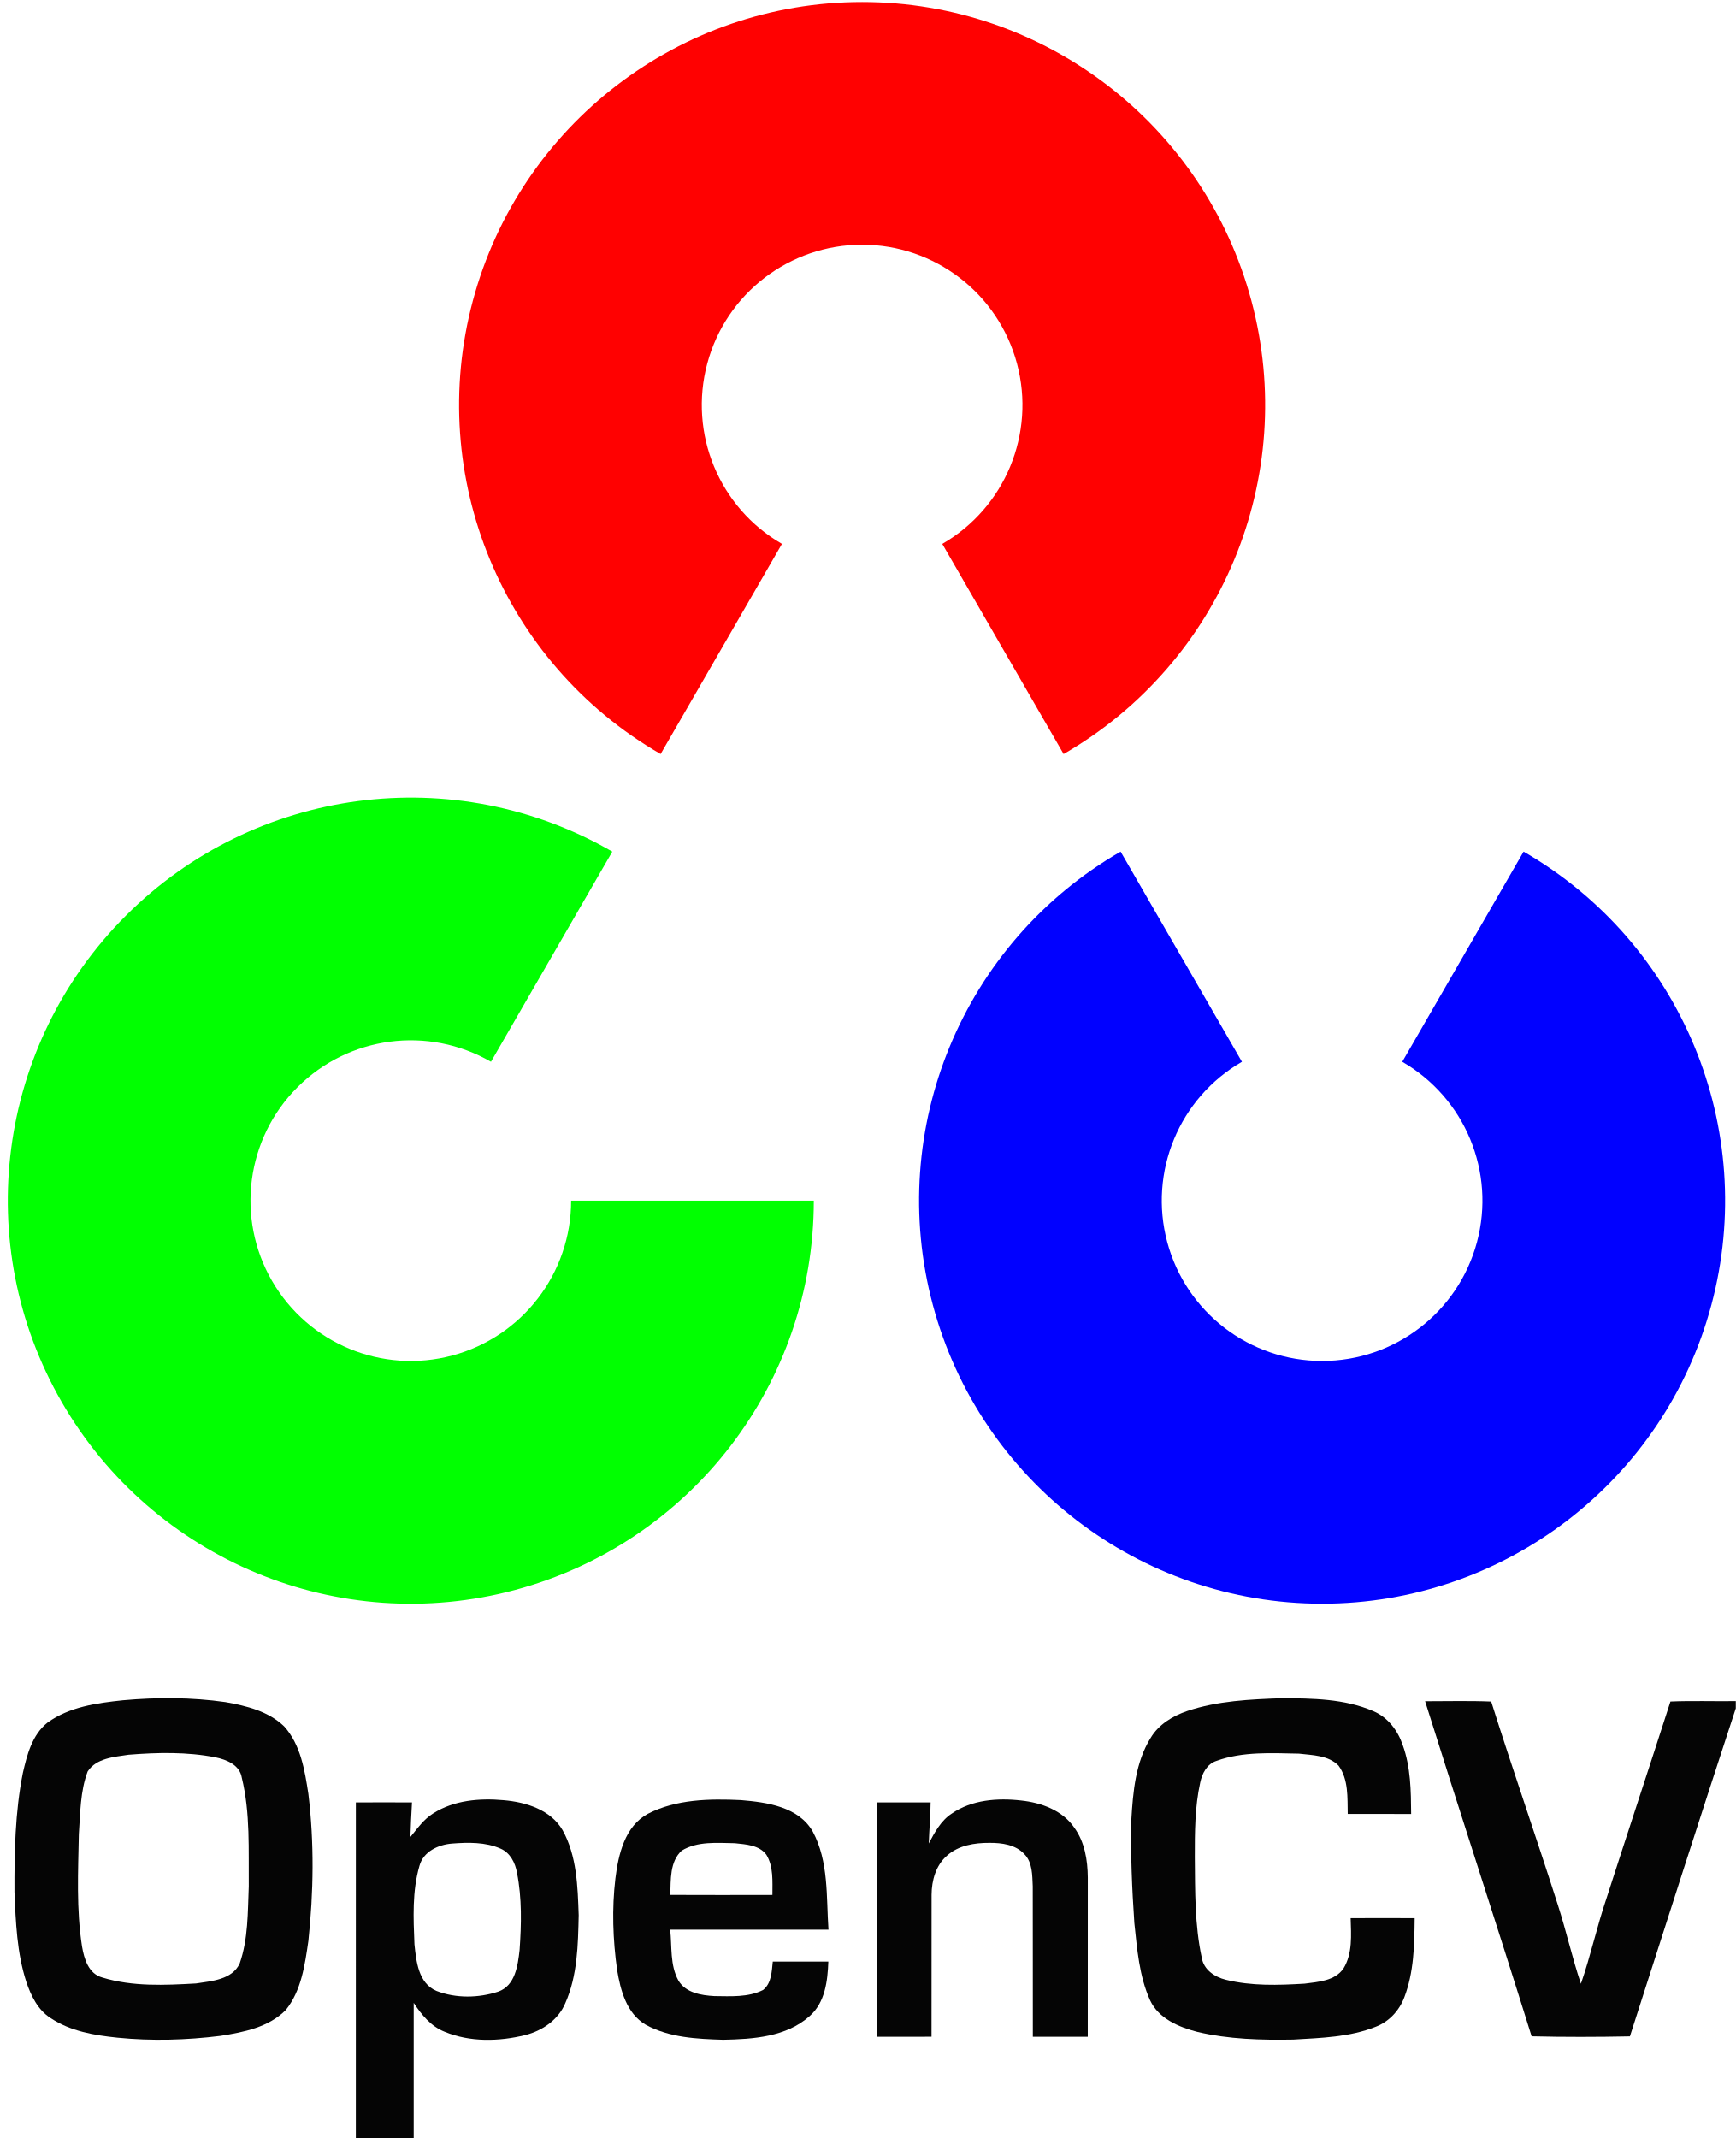
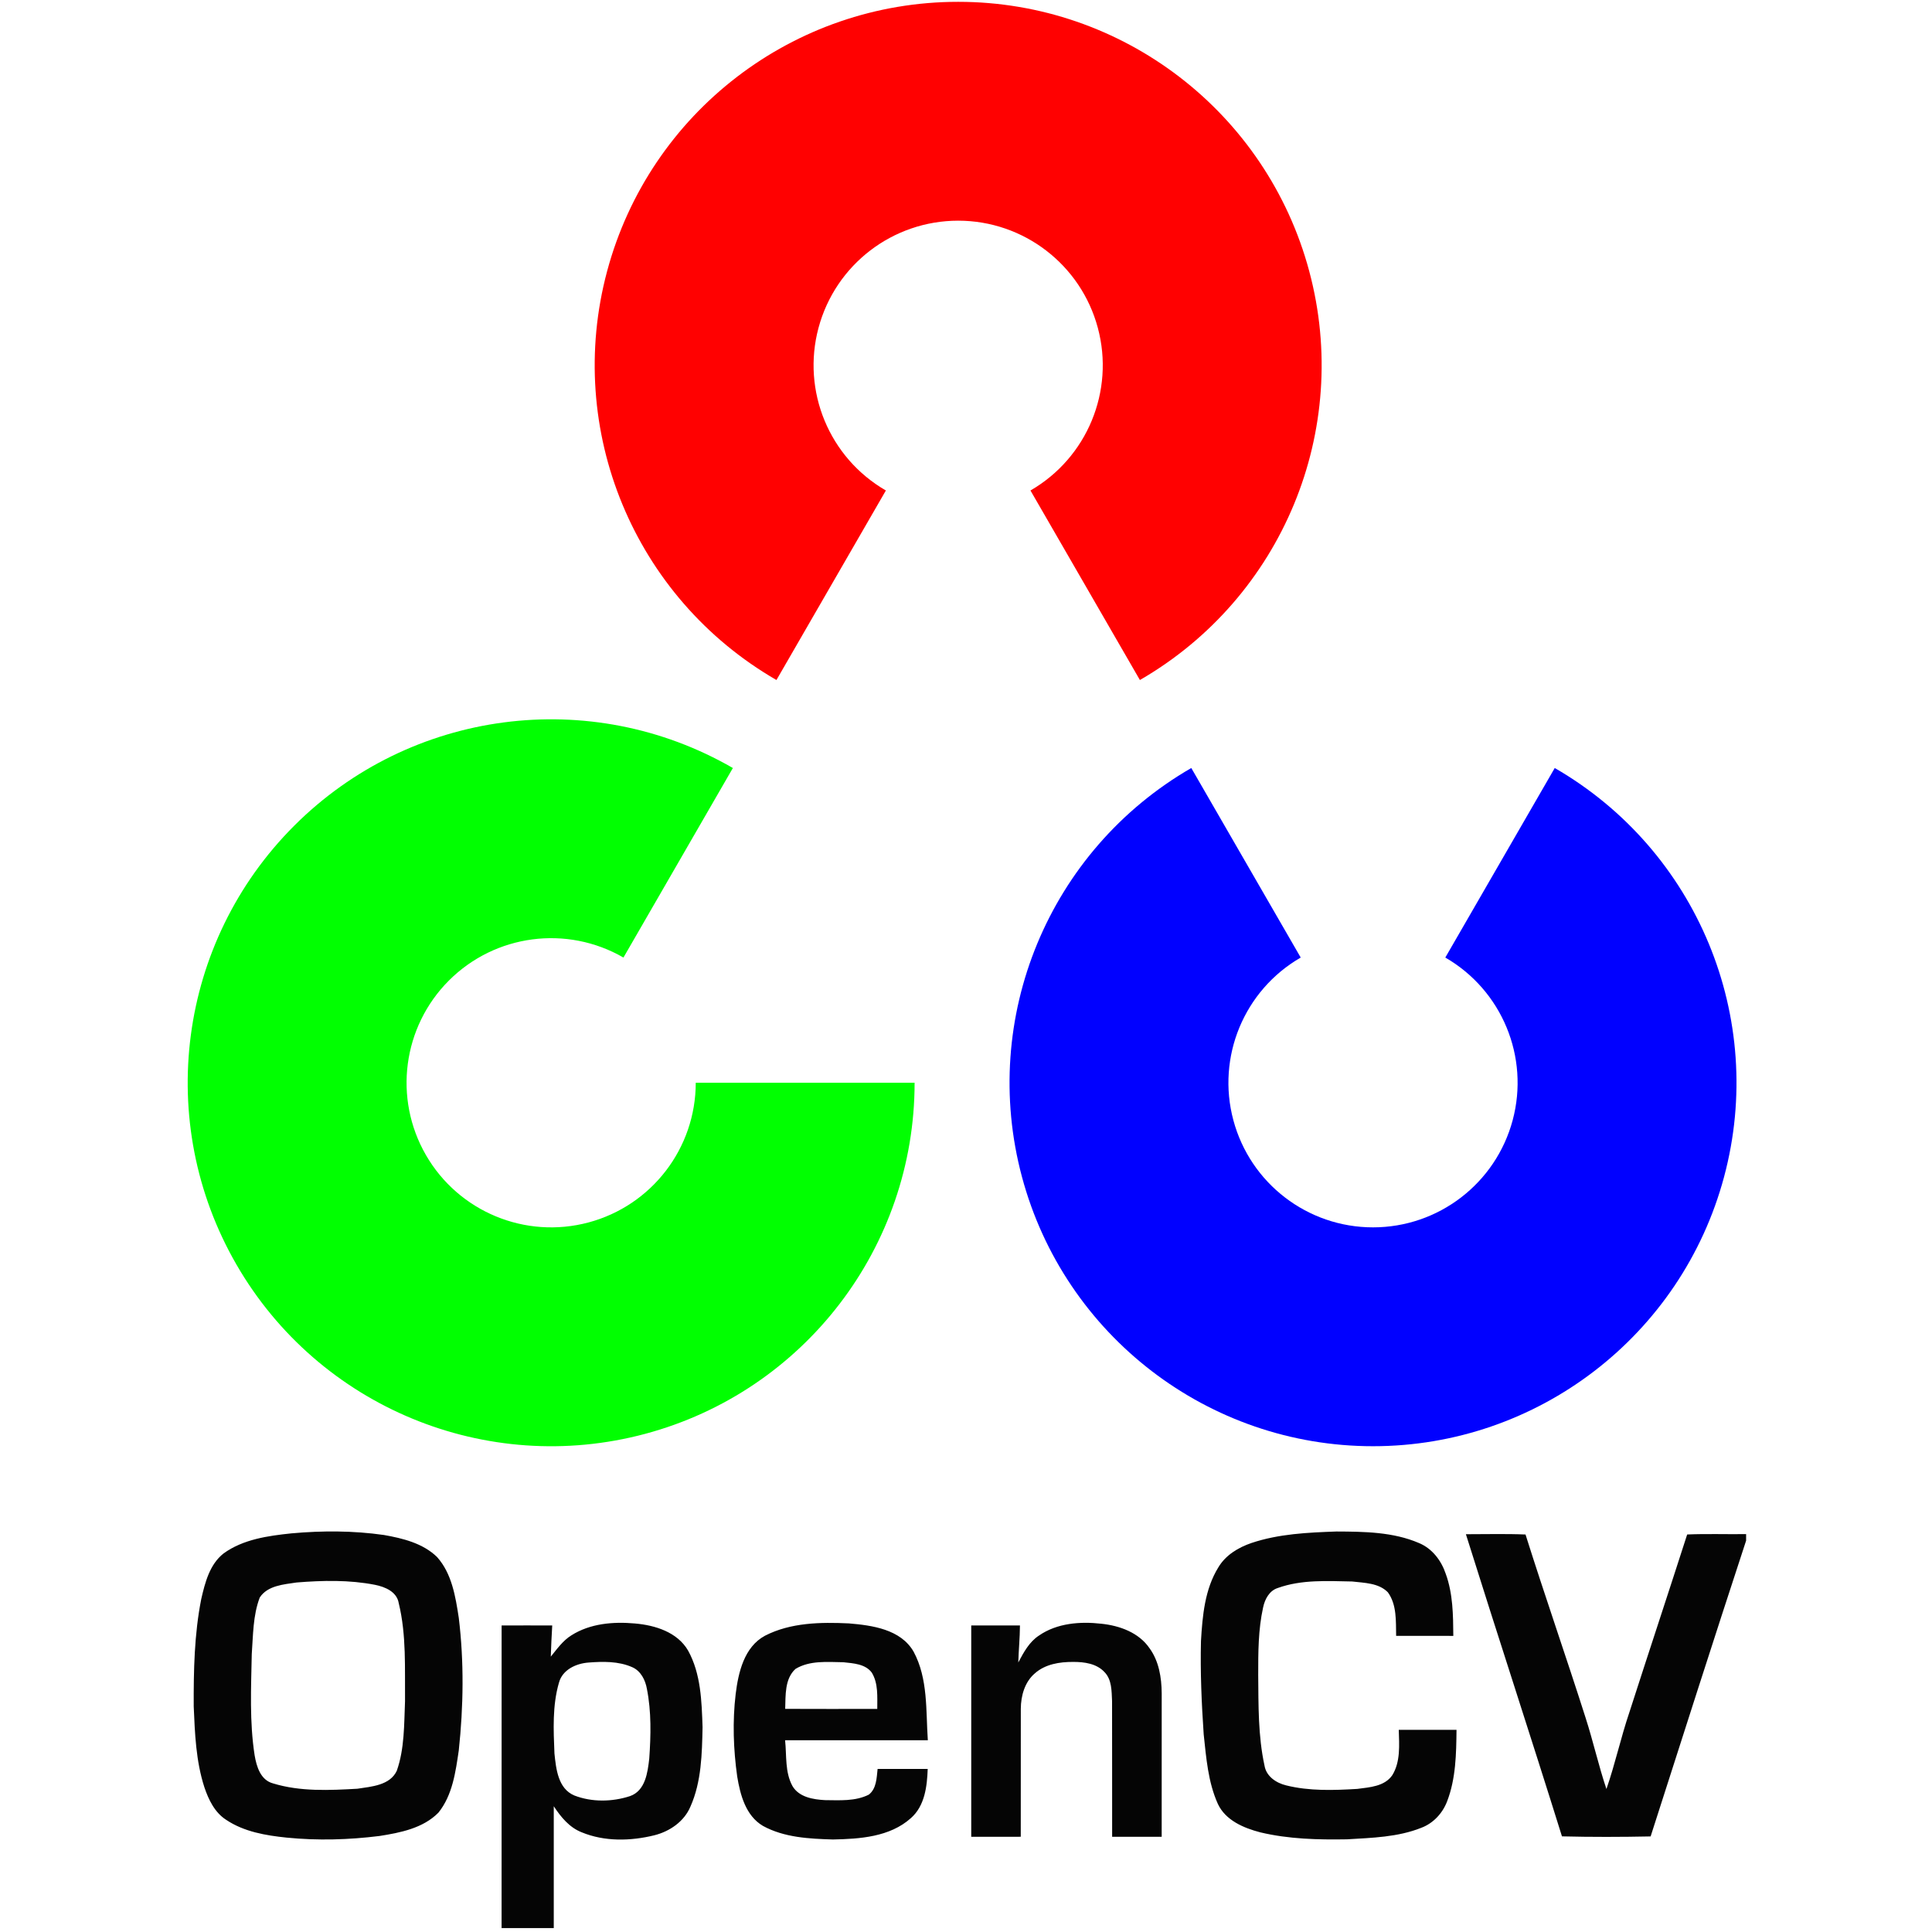
- <svg xmlns="http://www.w3.org/2000/svg" xmlns:xlink="http://www.w3.org/1999/xlink" version="1.1" viewBox="0 0 600 739" height="739pt" width="600pt">
-   <defs>
-     <path d="M -69.65 120.638  A 139.301 139.301 120 1 1 +69.65 120.638  L 27.709 47.993  A 55.418 55.418 120 1 0 -27.709 47.993  L -69.65 120.638  Z" id="cv_element" />
-   </defs>
-   <use xlink:href="#cv_element" x="298" y="140" fill="#ff0101" id="red" />
-   <use xlink:href="#cv_element" x="457" y="415" fill="#0101ff" id="blue" transform="rotate(180,457,415)" />
-   <use xlink:href="#cv_element" x="142" y="415" fill="#01ff01" id="green" transform="rotate(240,142,415)" />
-   <g id="opencv_text" fill-rule="evenodd">
-     <path id="O" d="    M 42.48 587.70 C 54.27 586.64 66.19 586.65 77.92 588.33 C 85.15 589.61 92.82 591.48 98.25 596.75 C 103.94 603.10 105.34 611.92 106.59 620.05 C 108.64 636.92 108.40 654.03 106.59 670.91 C 105.38 679.15 104.19 688.05 98.79 694.75 C 92.90 700.73 84.20 702.43 76.22 703.69 C 64.44 705.16 52.49 705.50 40.66 704.32 C 32.65 703.50 24.29 702.09 17.47 697.52 C 13.06 694.72 10.69 689.78 9.08 684.99 C 5.85 675.01 5.44 664.41 5.00 654.01 C 4.95 640.27 5.21 626.39 7.89 612.87 C 9.34 606.56 11.10 599.62 16.43 595.41 C 23.94 589.96 33.49 588.64 42.48 587.70 Z    M 44.43 606.53 C 54.42 605.73 64.62 605.49 74.50 607.43 C 78.33 608.20 82.85 610.06 83.57 614.42 C 86.57 626.69 85.87 639.47 85.99 652.01 C 85.62 660.93 85.83 670.15 82.84 678.69 C 80.23 684.30 73.12 684.76 67.76 685.58 C 57.01 686.19 45.85 686.73 35.42 683.54 C 30.61 682.27 29.09 677.11 28.35 672.78 C 26.35 659.95 27.00 646.90 27.25 633.97 C 27.78 626.72 27.69 619.20 30.30 612.31 C 33.29 607.69 39.47 607.28 44.43 606.53 Z   " fill="#050505" />
-     <path id="p" d="    M 149.77 626.78 C 156.93 622.23 165.82 621.49 174.08 622.24 C 181.79 622.90 190.35 625.52 194.48 632.62 C 199.41 641.53 199.69 652.06 200.03 662.00 C 199.81 672.22 199.62 682.89 195.40 692.39 C 192.99 698.16 187.45 701.94 181.52 703.43 C 172.44 705.66 162.46 705.90 153.71 702.28 C 148.98 700.43 145.71 696.41 143.00 692.29 C 143.00 707.86 143.00 723.43 143.00 739.00 L 123.00 739.00 C 123.01 700.34 122.98 661.67 123.01 623.01 C 129.48 622.98 135.95 622.98 142.41 623.01 C 142.19 626.99 141.97 630.96 141.86 634.95 C 144.26 632.02 146.49 628.80 149.77 626.78 Z    M 156.28 637.22 C 161.88 636.79 167.80 636.67 173.04 638.98 C 176.36 640.41 178.11 643.92 178.70 647.32 C 180.44 656.09 180.22 665.15 179.60 674.03 C 178.98 679.39 178.12 686.33 172.22 688.41 C 165.40 690.64 157.62 690.78 150.88 688.17 C 144.61 685.53 143.88 677.94 143.26 672.05 C 142.89 663.01 142.44 653.71 144.99 644.93 C 146.34 639.95 151.52 637.59 156.28 637.22 Z   " fill="#050505" />
-     <path id="e" d="    M 223.96 626.93 C 233.79 621.88 245.30 621.70 256.09 622.21 C 265.07 622.96 275.97 624.46 280.92 633.05 C 286.50 643.42 285.59 655.62 286.37 667.00 C 268.13 667.00 249.89 667.00 231.66 667.00 C 232.30 672.87 231.54 679.20 234.50 684.58 C 237.03 688.83 242.40 689.70 246.94 689.95 C 252.55 689.99 258.59 690.45 263.76 687.84 C 266.72 685.52 266.74 681.40 267.12 678.00 C 273.52 677.99 279.92 677.99 286.32 678.00 C 286.08 684.68 285.22 692.16 279.86 696.86 C 271.81 704.08 260.29 704.83 249.99 705.03 C 240.90 704.76 231.30 704.30 223.16 699.82 C 216.57 695.93 214.47 687.94 213.31 680.90 C 211.84 670.44 211.47 659.78 212.72 649.28 C 213.74 640.99 215.97 631.24 223.96 626.93 Z    M 235.65 639.66 C 241.11 636.34 247.87 637.01 254.00 637.10 C 257.80 637.51 262.43 637.73 264.90 641.09 C 267.42 645.24 266.97 650.32 266.99 654.98 C 255.22 655.00 243.46 655.03 231.70 654.97 C 231.88 649.79 231.47 643.47 235.65 639.66 Z   " fill="#050505" />
-     <path id="n" d=" M 328.96 626.88 C 335.88 622.08 344.82 621.41 352.96 622.35 C 359.89 623.08 367.23 625.72 371.32 631.70 C 374.95 636.66 375.96 642.98 376.01 648.99 C 375.98 667.33 376.02 685.66 376.00 704.00 C 369.66 704.01 363.33 704.01 357.01 704.00 C 356.98 686.65 357.03 669.31 356.98 651.97 C 356.79 648.18 356.94 643.80 354.09 640.88 C 351.05 637.59 346.28 636.95 342.03 636.98 C 336.89 636.95 331.33 637.83 327.37 641.38 C 323.50 644.68 322.03 650.00 322.01 654.92 C 321.98 671.28 322.02 687.64 321.99 703.99 C 315.66 704.01 309.33 704.01 303.01 704.00 C 303.00 677.00 303.00 650.00 303.01 623.00 C 309.23 622.98 315.46 622.99 321.68 623.00 C 321.65 627.74 321.18 632.45 321.04 637.19 C 323.08 633.36 325.22 629.32 328.96 626.88 Z" fill="#050505" />
-     <path id="C" d=" M 410.39 591.40 C 420.87 587.88 432.04 587.38 443.00 586.99 C 453.62 587.04 464.72 587.14 474.64 591.42 C 479.68 593.52 483.17 598.12 484.87 603.20 C 487.64 610.79 487.72 619.01 487.78 627.00 C 480.47 627.00 473.16 627.02 465.86 626.99 C 465.74 621.37 466.17 615.07 462.69 610.29 C 459.17 606.69 453.67 606.70 449.00 606.15 C 439.50 605.97 429.61 605.36 420.51 608.64 C 417.23 609.68 415.53 612.96 414.87 616.12 C 413.00 624.60 412.99 633.35 413.00 642.00 C 413.11 653.56 412.93 665.29 415.40 676.66 C 416.05 680.82 419.88 683.38 423.72 684.30 C 432.60 686.51 441.87 686.19 450.94 685.65 C 455.67 685.03 461.43 684.72 464.40 680.38 C 467.57 675.20 467.04 668.83 466.87 663.01 C 474.25 662.98 481.62 662.99 489.00 663.01 C 488.91 672.20 488.75 681.69 485.41 690.39 C 483.69 694.94 480.14 698.80 475.54 700.54 C 466.51 704.16 456.61 704.39 447.03 704.97 C 435.92 705.16 424.67 704.89 413.81 702.30 C 407.44 700.64 400.48 697.72 397.53 691.39 C 393.76 683.02 393.07 673.71 392.10 664.70 C 391.29 652.80 390.77 640.88 391.06 628.96 C 391.63 619.31 392.51 609.14 397.72 600.73 C 400.49 596.05 405.35 593.12 410.39 591.40 Z" fill="#050505" />
-     <path id="V" d=" M 492.60 588.03 C 500.22 588.04 507.84 587.82 515.45 588.14 C 522.86 611.65 531.00 634.92 538.48 658.40 C 541.39 667.42 543.45 676.70 546.46 685.69 C 549.83 675.99 551.99 665.91 555.29 656.19 C 562.60 633.48 570.11 610.84 577.41 588.13 C 584.93 587.81 592.47 588.09 600.00 587.99 L 600.00 590.48 C 587.62 628.21 575.53 666.04 563.40 703.86 C 552.08 704.09 540.74 704.12 529.42 703.84 C 517.36 665.17 504.72 626.68 492.60 588.03 Z" fill="#050505" />
+ <svg xmlns="http://www.w3.org/2000/svg" viewBox="-30.5 0 317 317" version="1.1" preserveAspectRatio="xMidYMid" fill="#000000">
+   <g id="SVGRepo_bgCarrier" stroke-width="0" />
+   <g id="SVGRepo_tracerCarrier" stroke-linecap="round" stroke-linejoin="round" />
+   <g id="SVGRepo_iconCarrier">
+     <g>
+       <path d="M96.899,111.577 C73.524,98.082 62.128,70.57 69.114,44.499 C76.1,18.428 99.725,0.299 126.716,0.299 C153.706,0.299 177.332,18.428 184.318,44.499 C191.303,70.57 179.907,98.082 156.533,111.577 L138.578,80.479 C147.877,75.11 152.411,64.165 149.631,53.793 C146.852,43.421 137.453,36.209 126.716,36.209 C115.978,36.209 106.579,43.421 103.8,53.793 C101.021,64.165 105.555,75.11 114.854,80.479 L96.899,111.577 Z" fill="#FF0101"> </path>
+       <path d="M164.966,237.293 C141.591,223.797 130.195,196.285 137.181,170.214 C144.166,144.143 167.792,126.014 194.783,126.014 C221.773,126.014 245.399,144.143 252.384,170.214 C259.37,196.285 247.974,223.797 224.599,237.293 L206.645,206.194 C215.944,200.825 220.477,189.88 217.698,179.508 C214.919,169.136 205.52,161.924 194.783,161.924 C184.045,161.924 174.646,169.136 171.867,179.508 C169.088,189.88 173.621,200.825 182.921,206.194 L164.966,237.293 Z" fill="#0101FF" transform="translate(194.7826, 181.6536) rotate(180) translate(-194.7826, -181.6536) "> </path>
+       <path d="M119.567,177.659 C119.567,204.649 101.438,228.275 75.367,235.261 C49.297,242.246 21.784,230.85 8.289,207.476 C-5.207,184.101 -1.32,154.577 17.766,135.491 C36.851,116.406 66.375,112.519 89.75,126.014 L71.795,157.113 C62.496,151.744 50.75,153.291 43.158,160.883 C35.565,168.476 34.019,180.222 39.387,189.521 C44.756,198.82 55.702,203.354 66.073,200.575 C76.445,197.795 83.657,188.397 83.657,177.659 L119.567,177.659 Z" fill="#01FF01"> </path>
+       <path d="M17.329,251.591 C22.376,251.137 27.479,251.141 32.501,251.86 C35.596,252.408 38.879,253.209 41.204,255.465 C43.64,258.183 44.239,261.959 44.774,265.439 C45.652,272.661 45.549,279.986 44.774,287.212 C44.256,290.74 43.747,294.55 41.435,297.418 C38.914,299.978 35.189,300.706 31.773,301.245 C26.73,301.875 21.614,302.02 16.55,301.515 C13.121,301.164 9.542,300.56 6.623,298.604 C4.735,297.405 3.72,295.29 3.031,293.24 C1.648,288.967 1.473,284.43 1.284,279.978 C1.263,274.096 1.374,268.154 2.521,262.366 C3.142,259.664 3.896,256.694 6.177,254.891 C9.392,252.558 13.481,251.993 17.329,251.591 Z M18.164,259.652 C16.041,259.973 13.395,260.148 12.115,262.126 C10.998,265.076 11.036,268.295 10.809,271.399 C10.702,276.934 10.424,282.52 11.28,288.013 C11.597,289.866 12.248,292.075 14.307,292.619 C18.772,293.985 23.549,293.754 28.151,293.492 C30.446,293.141 33.49,292.944 34.607,290.543 C35.887,286.887 35.797,282.94 35.956,279.121 C35.904,273.753 36.204,268.282 34.92,263.029 C34.611,261.163 32.676,260.367 31.037,260.037 C26.807,259.206 22.441,259.309 18.164,259.652 Z M63.259,268.321 C66.325,266.373 70.13,266.056 73.666,266.377 C76.967,266.66 80.631,267.781 82.399,270.821 C84.51,274.635 84.63,279.143 84.775,283.398 C84.681,287.773 84.6,292.341 82.793,296.408 C81.762,298.878 79.39,300.496 76.851,301.134 C72.964,302.089 68.692,302.191 64.946,300.642 C62.921,299.85 61.521,298.129 60.361,296.365 L60.361,316.361 L51.799,316.361 C51.804,299.811 51.791,283.257 51.804,266.707 C54.573,266.694 57.343,266.694 60.109,266.707 C60.014,268.41 59.92,270.11 59.873,271.818 C60.901,270.564 61.855,269.185 63.259,268.321 Z M66.046,272.79 C64.009,272.948 61.791,273.959 61.213,276.09 C60.121,279.849 60.314,283.83 60.473,287.7 C60.738,290.222 61.05,293.471 63.735,294.601 C66.62,295.719 69.951,295.659 72.87,294.704 C75.396,293.814 75.764,290.843 76.029,288.548 C76.295,284.746 76.389,280.868 75.644,277.114 C75.392,275.658 74.642,274.155 73.221,273.543 C70.978,272.554 68.444,272.606 66.046,272.79 Z M95.02,268.385 C99.228,266.223 104.155,266.146 108.774,266.364 C112.619,266.685 117.285,267.327 119.404,271.005 C121.793,275.444 121.403,280.667 121.737,285.538 L98.316,285.538 C98.59,288.051 98.265,290.761 99.532,293.064 C100.615,294.884 102.914,295.256 104.857,295.363 C107.259,295.38 109.845,295.577 112.058,294.46 C113.325,293.467 113.334,291.703 113.496,290.247 C116.236,290.243 118.976,290.243 121.716,290.247 C121.613,293.107 121.245,296.309 118.95,298.321 C115.504,301.412 110.572,301.733 106.163,301.819 C102.272,301.703 98.162,301.506 94.677,299.588 C91.856,297.923 90.957,294.503 90.46,291.489 C89.831,287.011 89.673,282.448 90.208,277.953 C90.645,274.404 91.599,270.23 95.02,268.385 Z M100.024,273.834 C98.235,275.465 98.41,278.171 98.333,280.388 C103.367,280.414 108.402,280.401 113.441,280.393 C113.432,278.398 113.625,276.223 112.546,274.447 C111.488,273.008 109.506,272.914 107.88,272.738 C105.255,272.7 102.361,272.413 100.024,273.834 Z M139.969,268.363 C142.932,266.308 146.759,266.022 150.244,266.424 C153.21,266.737 156.353,267.867 158.104,270.427 C159.658,272.55 160.09,275.256 160.111,277.828 C160.098,285.68 160.116,293.527 160.107,301.378 C157.393,301.382 154.683,301.382 151.978,301.378 C151.965,293.951 151.986,286.527 151.965,279.104 C151.883,277.482 151.948,275.607 150.727,274.357 C149.426,272.948 147.384,272.674 145.565,272.687 C143.364,272.674 140.984,273.051 139.289,274.571 C137.632,275.983 137.003,278.261 136.994,280.367 C136.981,287.371 136.999,294.374 136.986,301.374 C134.276,301.382 131.566,301.382 128.86,301.378 C128.856,289.819 128.856,278.261 128.86,266.702 C131.523,266.694 134.19,266.698 136.853,266.702 C136.84,268.732 136.639,270.748 136.579,272.777 C137.452,271.137 138.368,269.408 139.969,268.363 Z M174.829,253.175 C179.316,251.668 184.097,251.454 188.789,251.287 C193.336,251.308 198.087,251.351 202.334,253.183 C204.492,254.082 205.986,256.051 206.714,258.226 C207.899,261.475 207.934,264.994 207.959,268.415 C204.83,268.415 201.701,268.423 198.576,268.41 C198.524,266.005 198.708,263.308 197.218,261.261 C195.712,259.72 193.357,259.724 191.358,259.489 C187.291,259.412 183.057,259.151 179.161,260.555 C177.757,261 177.03,262.404 176.747,263.757 C175.946,267.387 175.942,271.133 175.946,274.836 C175.994,279.785 175.917,284.806 176.974,289.674 C177.252,291.455 178.892,292.551 180.536,292.944 C184.337,293.891 188.306,293.754 192.188,293.522 C194.213,293.257 196.679,293.124 197.951,291.266 C199.308,289.049 199.081,286.322 199.008,283.83 C202.167,283.818 205.322,283.822 208.482,283.83 C208.443,287.765 208.375,291.827 206.945,295.552 C206.208,297.499 204.689,299.152 202.719,299.897 C198.854,301.446 194.616,301.545 190.515,301.793 C185.758,301.875 180.942,301.759 176.293,300.65 C173.566,299.94 170.587,298.689 169.324,295.98 C167.71,292.397 167.415,288.411 166.999,284.554 C166.653,279.46 166.43,274.357 166.554,269.254 C166.798,265.123 167.175,260.769 169.405,257.169 C170.591,255.165 172.672,253.911 174.829,253.175 Z M210.023,251.732 C213.285,251.736 216.547,251.642 219.805,251.779 C222.977,261.843 226.462,271.805 229.664,281.857 C230.909,285.718 231.791,289.691 233.08,293.54 C234.523,289.387 235.447,285.072 236.86,280.911 C239.989,271.189 243.204,261.497 246.329,251.775 C249.549,251.638 252.776,251.758 256,251.715 L256,252.781 C250.7,268.933 245.525,285.127 240.332,301.318 C235.486,301.416 230.631,301.429 225.785,301.309 C220.622,284.755 215.211,268.278 210.023,251.732 Z" fill="#050505"> </path>
+     </g>
  </g>
</svg>
